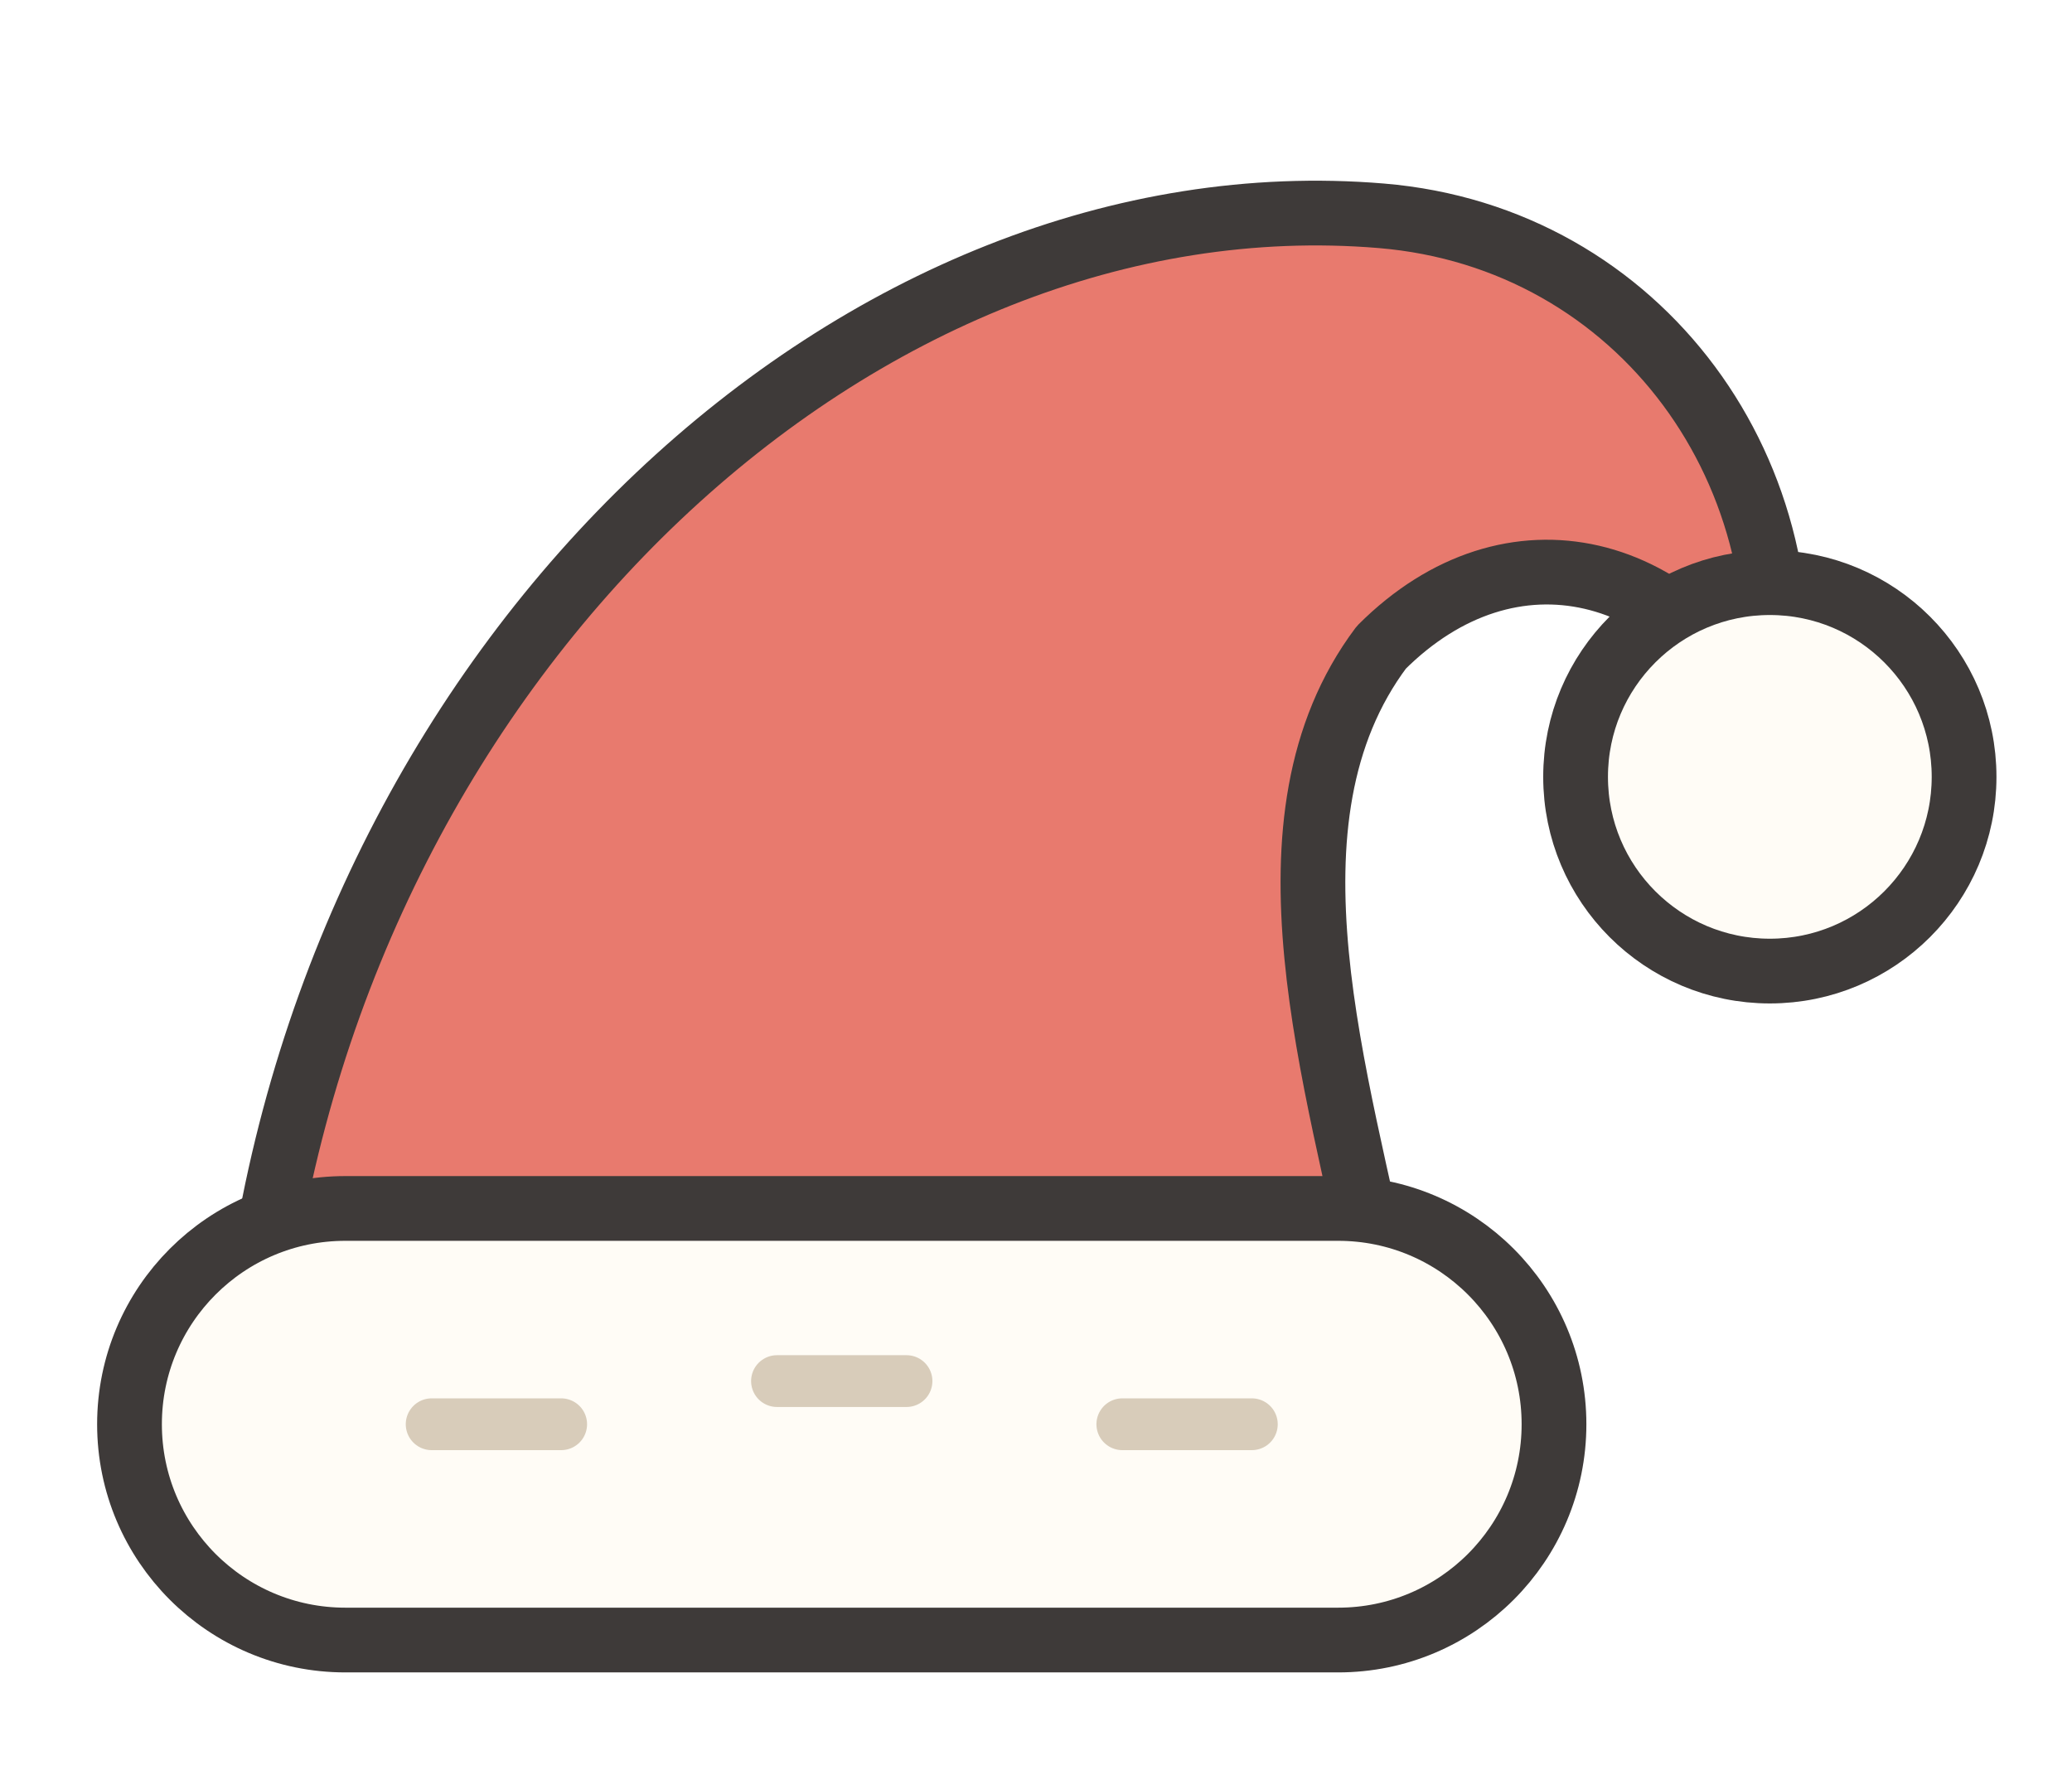
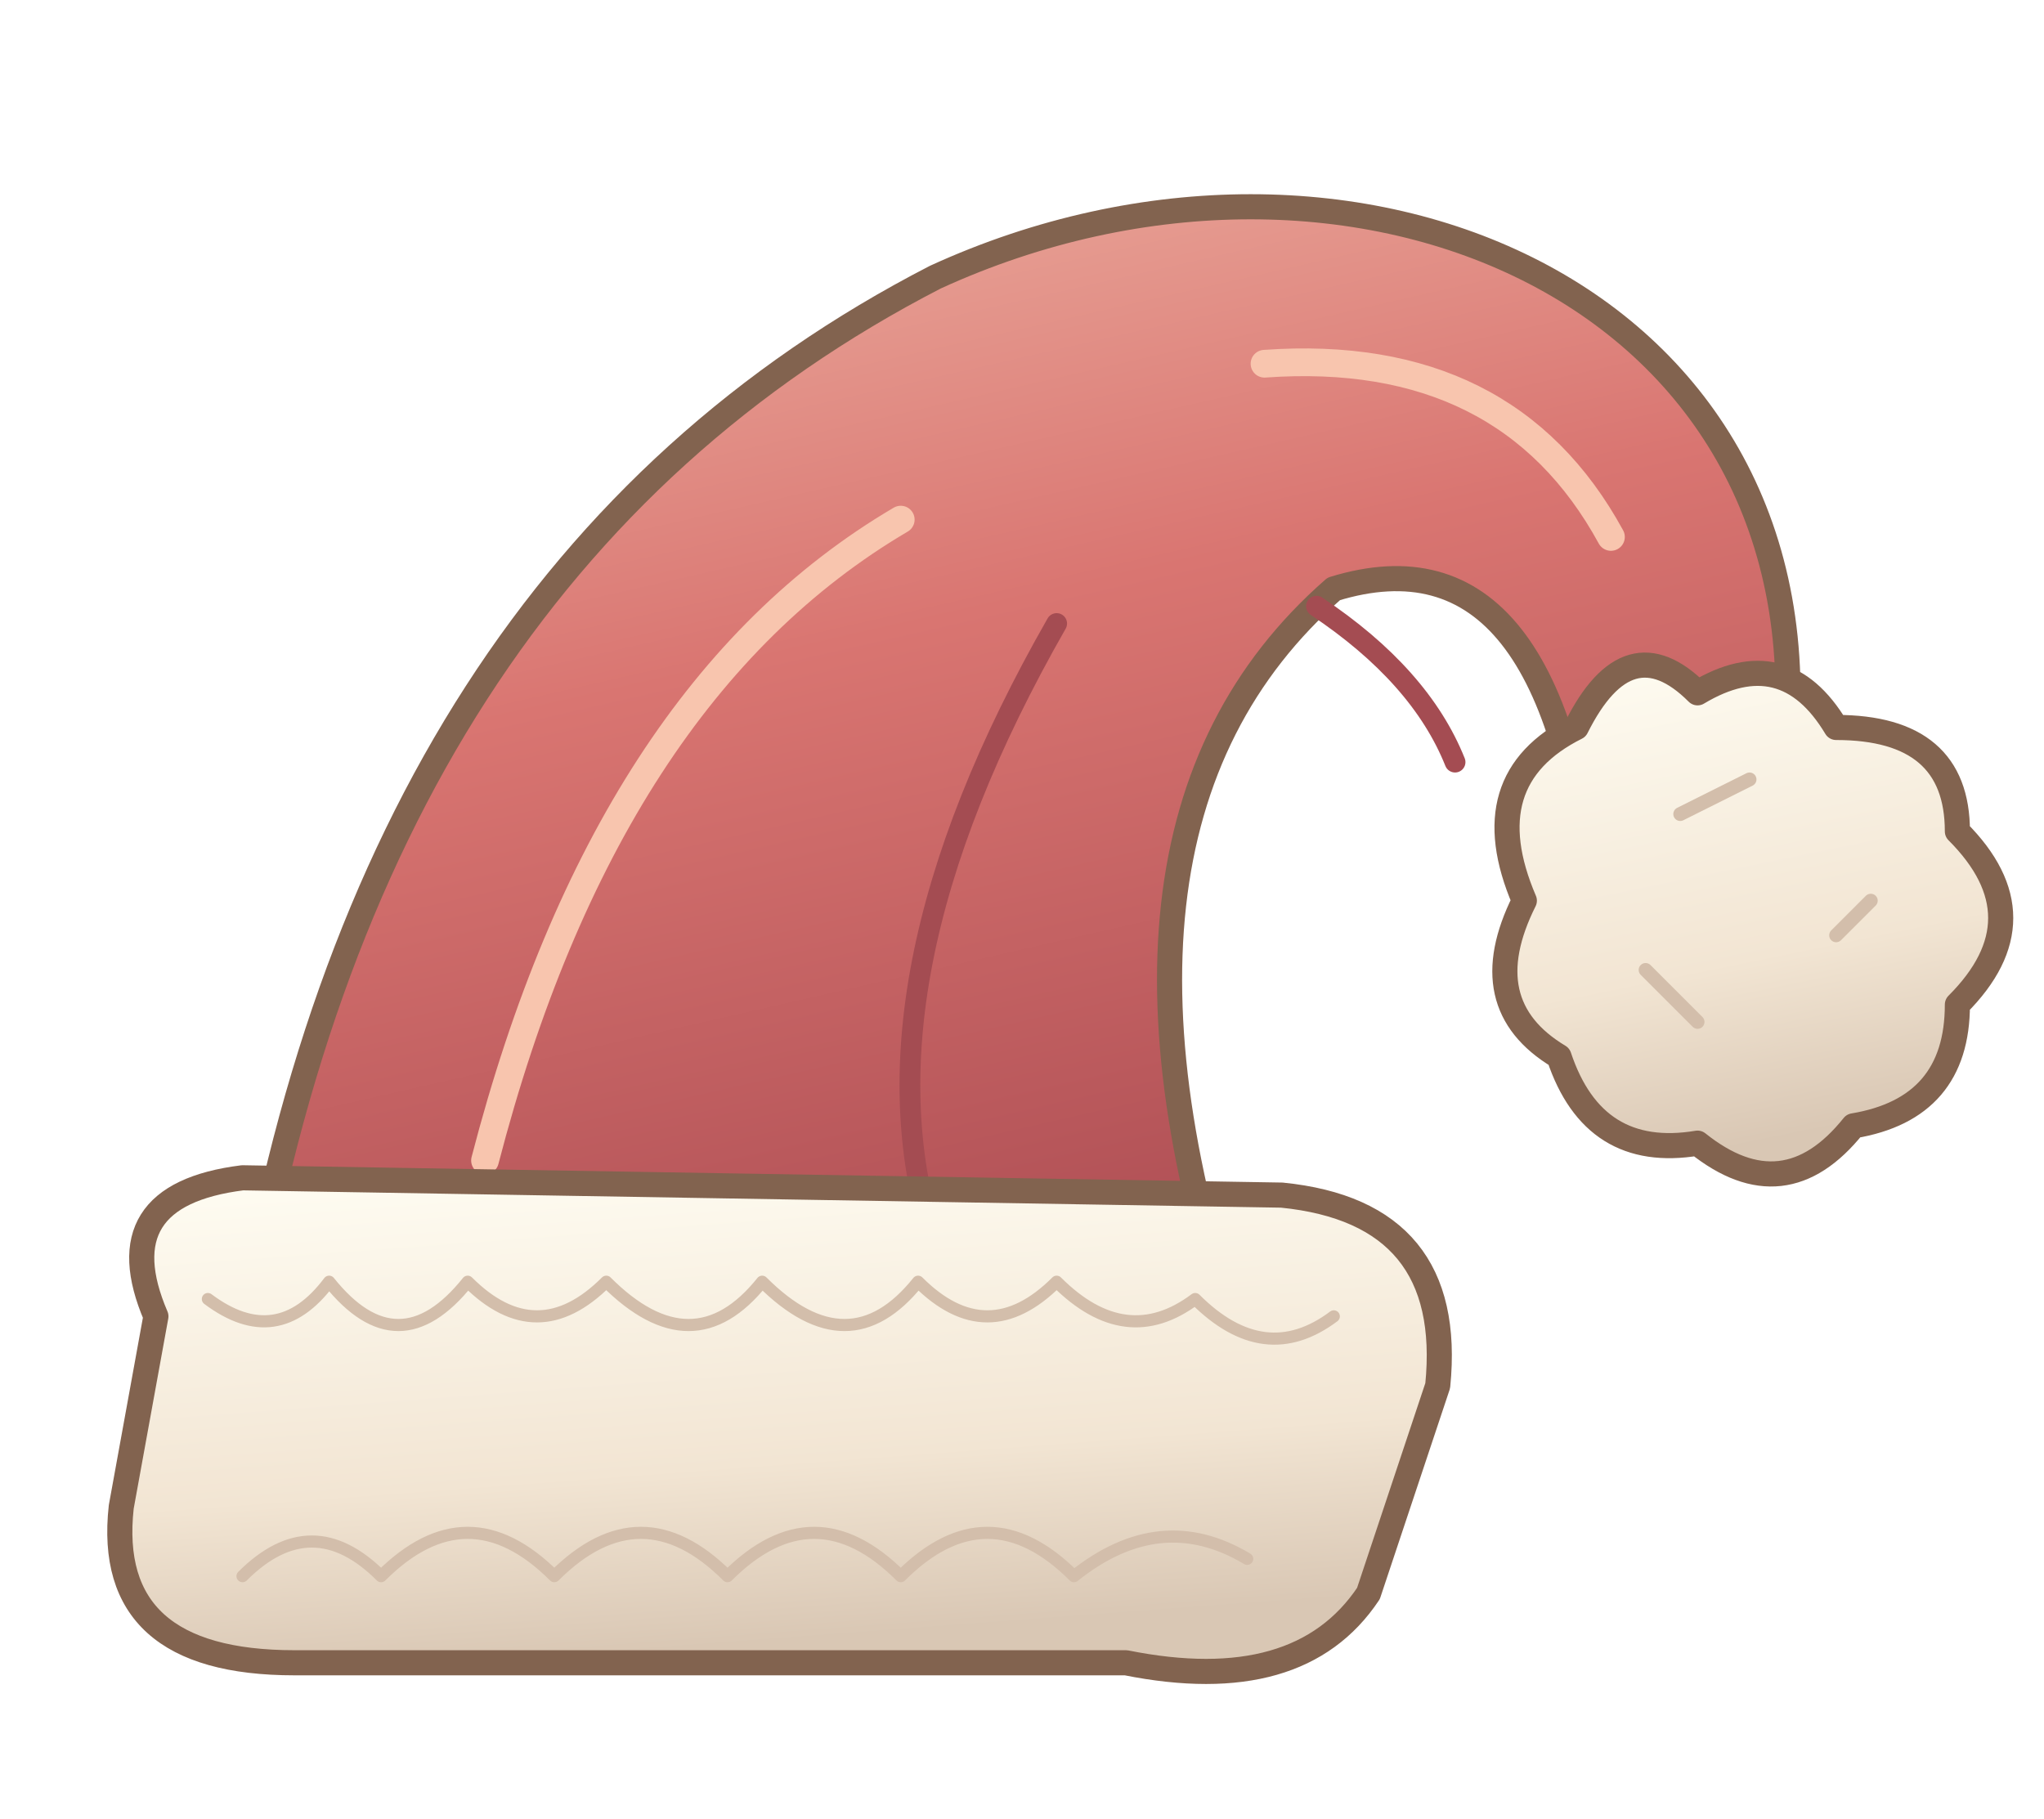
- <svg xmlns="http://www.w3.org/2000/svg" viewBox="0 0 96 82">
-   <g stroke="#3E3A39" stroke-width="3" stroke-linejoin="round" stroke-linecap="round">
-     <path d="M12 60C16 30 40 8 64 10C76 11 84 22 82 34C78 26 70 24 64 30C58 38 62 50 64 60Z" fill="#E87A6E" />
-     <circle cx="82" cy="36" r="9" fill="#FFFCF6" />
-     <rect x="6" y="56" width="66" height="20" rx="10" fill="#FFFCF6" />
-     <path d="M20 66h6M36 64h6M52 66h6" fill="none" stroke="#D8CCBA" stroke-width="2.4" />
+ <svg xmlns="http://www.w3.org/2000/svg" viewBox="0 0 118 105" width="118" height="105">
+   <defs>
+     <linearGradient id="straw" x2=".15" y2="1">
+       <stop stop-color="#fbe8b6" />
+       <stop offset=".5" stop-color="#e9c078" />
+       <stop offset="1" stop-color="#c88f47" />
+     </linearGradient>
+     <linearGradient id="rose" x2=".25" y2="1">
+       <stop stop-color="#f4c3ba" />
+       <stop offset=".5" stop-color="#dd918d" />
+       <stop offset="1" stop-color="#b6676d" />
+     </linearGradient>
+     <linearGradient id="red" x2=".3" y2="1">
+       <stop stop-color="#edb1a2" />
+       <stop offset=".45" stop-color="#d97571" />
+       <stop offset="1" stop-color="#ae4e54" />
+     </linearGradient>
+     <linearGradient id="teal" x2=".25" y2="1">
+       <stop stop-color="#c7e2e0" />
+       <stop offset=".48" stop-color="#8cbebd" />
+       <stop offset="1" stop-color="#507f85" />
+     </linearGradient>
+     <linearGradient id="sage" x2=".3" y2="1">
+       <stop stop-color="#c9dcb7" />
+       <stop offset=".45" stop-color="#9eba91" />
+       <stop offset="1" stop-color="#719579" />
+     </linearGradient>
+     <linearGradient id="gold" x2=".7" y2="1">
+       <stop stop-color="#fff1bd" />
+       <stop offset=".38" stop-color="#eecf7b" />
+       <stop offset=".7" stop-color="#d5a148" />
+       <stop offset="1" stop-color="#f8dd93" />
+     </linearGradient>
+     <radialGradient id="pearl" cx=".3" cy=".25" r=".8">
+       <stop stop-color="#fffef7" />
+       <stop offset=".48" stop-color="#faf0df" />
+       <stop offset="1" stop-color="#c8b7aa" />
+     </radialGradient>
+     <linearGradient id="fur" x2=".2" y2="1">
+       <stop stop-color="#fffdf3" />
+       <stop offset=".65" stop-color="#f2e5d3" />
+       <stop offset="1" stop-color="#d9c7b4" />
+     </linearGradient>
+     <pattern id="weave" width="7" height="5" patternUnits="userSpaceOnUse">
+       <path d="M0 1.5h7M1 0v1.5M5 1.5V5" fill="none" stroke="#a47743" stroke-opacity=".3" stroke-width=".65" />
+     </pattern>
+     <pattern id="linen" width="5" height="5" patternUnits="userSpaceOnUse">
+       <path d="M0 2.5h5M2.5 0v5" stroke="#fff8ed" stroke-opacity=".15" stroke-width=".45" />
+     </pattern>
+   </defs>
+   <g stroke="#82634f" stroke-width="1.45" stroke-linecap="round" stroke-linejoin="round">
+     <path d="M14 78Q21 33 54 16C78 5 106 17 103 44L92 53Q90 30 77 34 61 48 72 79Z" fill="url(#red)" />
+     <path d="M28 67Q35 40 52 30M73 21Q87 20 93 31" fill="none" stroke="#f8c5ae" stroke-width="1.6" />
+     <path d="M61 36Q49 57 54 72M76 35Q82 39 84 44" fill="none" stroke="#a44c52" stroke-width="1.2" />
+     <path d="M9 76Q6 69 14 68L74 69Q84 70 83 80L79 92Q75 98 65 96L17 96Q6 96 7 87Z" fill="url(#fur)" />
+     <path d="M12 75q4 3 7-1 4 5 8 0 4 4 8 0 5 5 9 0 5 5 9 0 4 4 8 0 4 4 8 1 4 4 8 1M14 91q4-4 8 0 5-5 10 0 5-5 10 0 5-5 10 0 5-5 10 0 5-4 10-1" fill="none" stroke="#d3beab" stroke-width=".7" />
+     <path d="M91 42q3-6 7-2 5-3 8 2 7 0 7 6 5 5 0 10 0 6-6 7-4 5-9 1-6 1-8-5-5-3-2-9-3-7 3-10Z" fill="url(#fur)" />
+     <path d="m97 47 4-2m-6 11 3 3m8-5 2-2" stroke="#d3beab" stroke-width=".8" />
  </g>
</svg>
